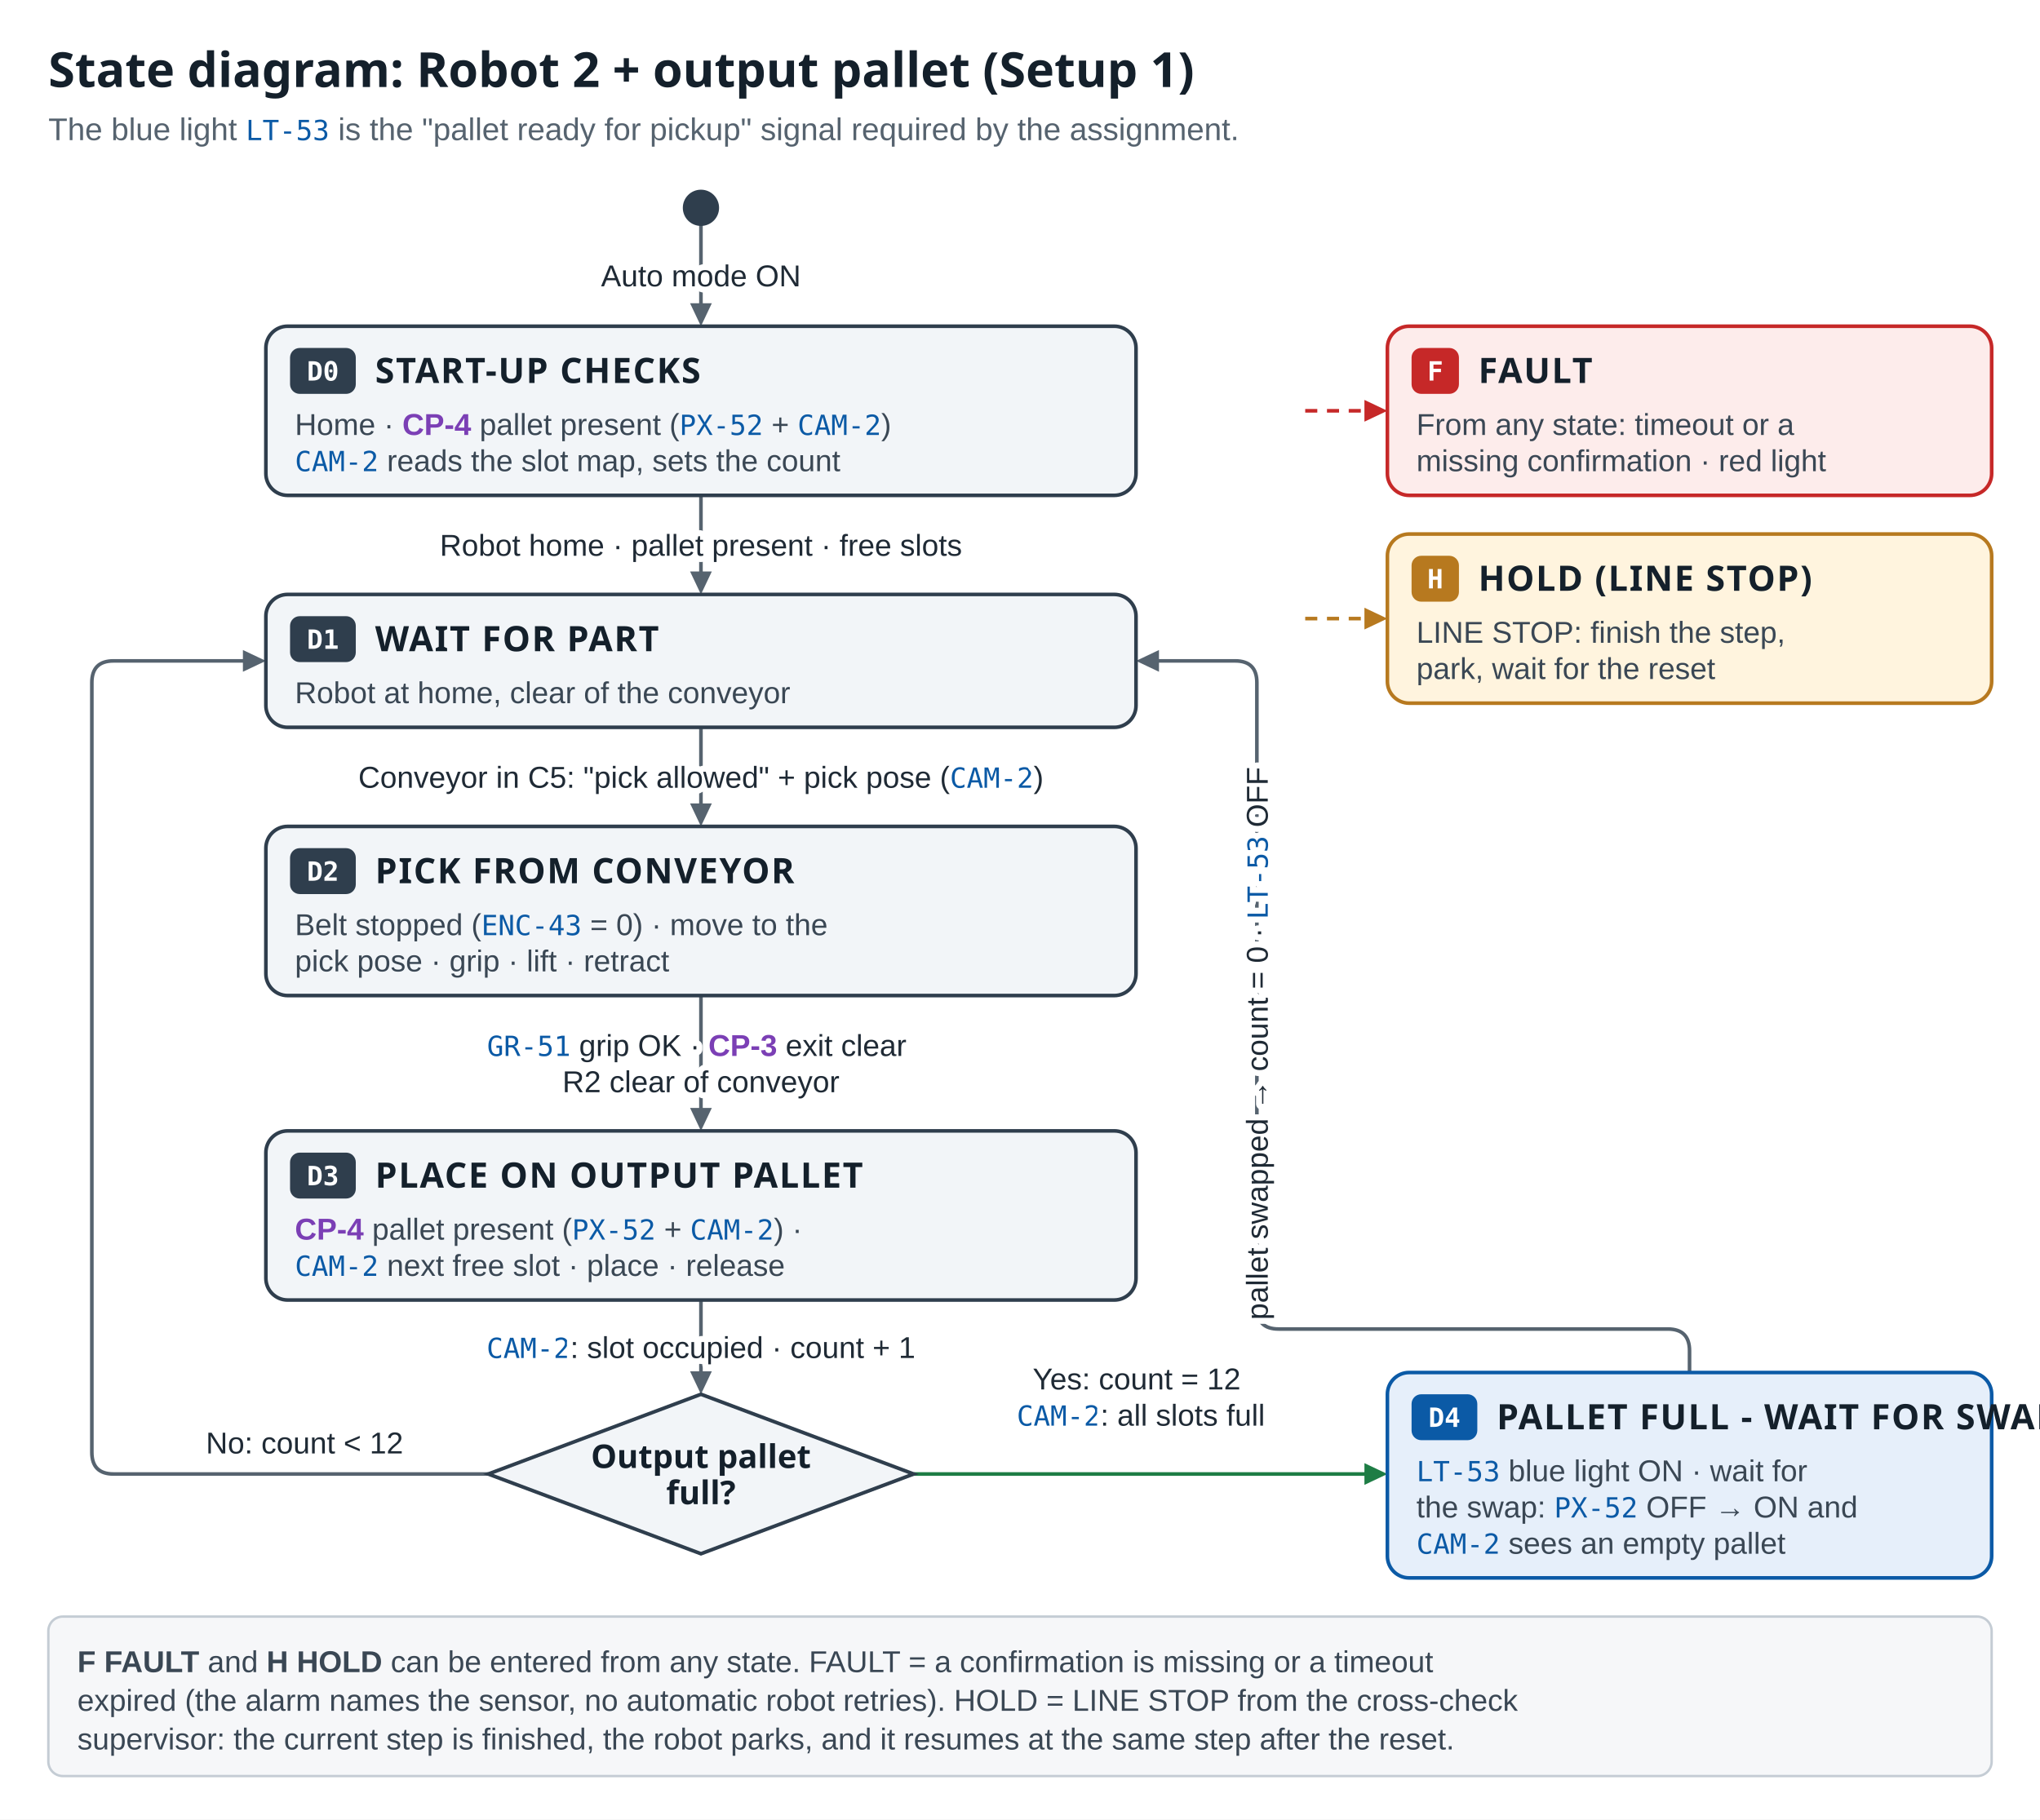
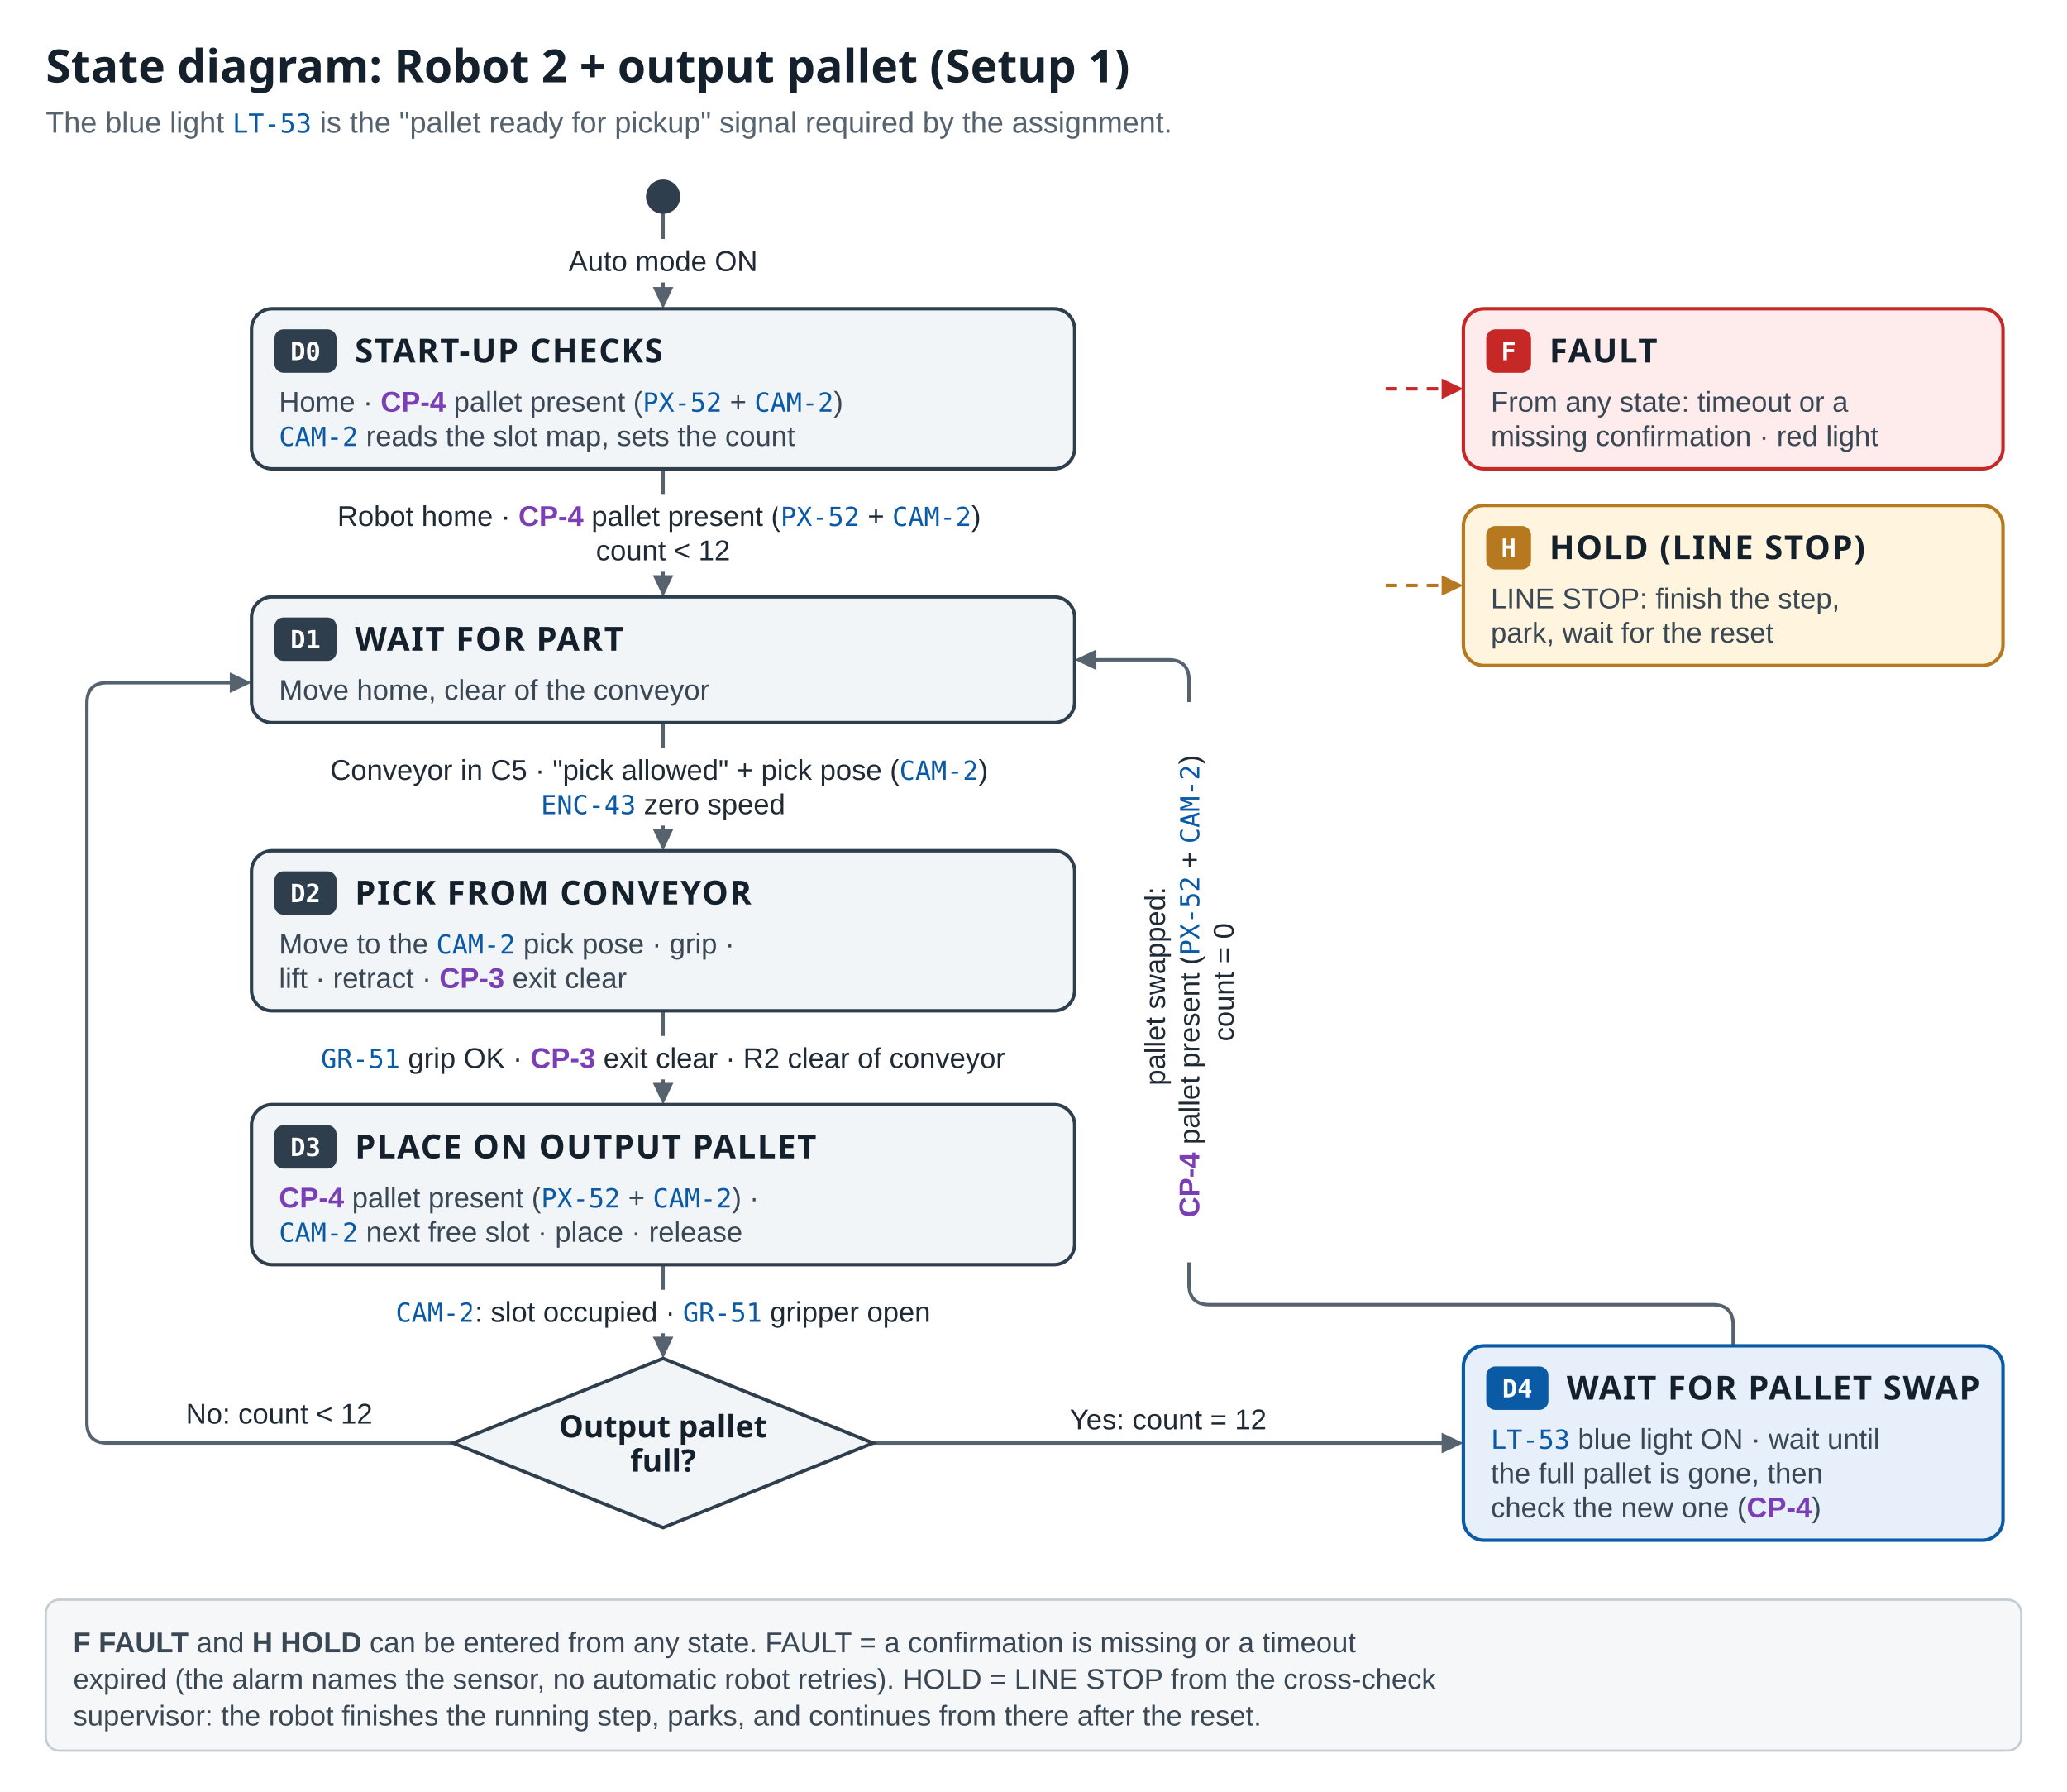
- <svg xmlns="http://www.w3.org/2000/svg" class="dg-root" viewBox="0 0 844 753" width="844" height="753" font-family="'Barlow', 'Segoe UI', Arial, sans-serif" role="img" aria-label="State diagram: Robot 2 + output pallet (Setup 1)">
+ <svg xmlns="http://www.w3.org/2000/svg" class="dg-root" viewBox="0 0 904 783.5" width="904" height="783.5" font-family="'Barlow', 'Segoe UI', Arial, sans-serif" role="img" aria-label="State diagram: Robot 2 + output pallet (Setup 1)">
  <style>
.dg-root{font-family:'Barlow','Segoe UI',Arial,sans-serif}
.dg-bg{fill:var(--dg-bg,#ffffff)}
.dg-title{font-family:'Barlow Semi Condensed','Barlow','Segoe UI',sans-serif;font-weight:700;font-size:20px;fill:var(--dg-ink,#14202b)}
.dg-sub{font-size:13px;fill:var(--dg-muted,#56636f)}
.dg-st-rect{fill:var(--dg-st,#f2f5f8);stroke:var(--dg-line,#2f3e4d);stroke-width:1.5}
.dg-st-title{font-family:'Barlow Semi Condensed','Barlow','Segoe UI',sans-serif;font-weight:700;font-size:14.5px;fill:var(--dg-ink,#14202b);letter-spacing:.04em}
.dg-st-do{font-size:12.5px;fill:var(--dg-soft,#3a4754)}
.dg-st-chip{fill:var(--dg-line,#2f3e4d)}
.dg-st-chiptext{font-family:'IBM Plex Mono',Consolas,monospace;font-weight:600;font-size:11px;fill:var(--dg-chipink,#ffffff)}
.dg-tr{fill:none;stroke:var(--dg-arrow,#56636f);stroke-width:1.5}
.dg-head{fill:var(--dg-arrow,#56636f)}
.dg-dash{stroke-dasharray:5 4}
.dg-trk-fault .dg-tr{stroke:var(--dg-red,#c62828)} .dg-trk-fault .dg-head{fill:var(--dg-red,#c62828)}
.dg-trk-hold .dg-tr{stroke:var(--dg-amber,#b7791f)} .dg-trk-hold .dg-head{fill:var(--dg-amber,#b7791f)}
.dg-trk-ok .dg-tr{stroke:var(--dg-green,#1e7d45)} .dg-trk-ok .dg-head{fill:var(--dg-green,#1e7d45)}
.dg-guard{font-size:12.5px;fill:var(--dg-ink2,#1f2a35)}
.dg-halo{paint-order:stroke;stroke:var(--dg-bg,#ffffff);stroke-width:5px;stroke-linejoin:round}
.dg-tag{font-family:'IBM Plex Mono',Consolas,monospace;font-size:11.5px;font-weight:500;fill:var(--dg-blue,#0b5aa6)}
.dg-cp{font-weight:700;fill:var(--dg-cp,#7b3fb5)}
.dg-b{font-weight:700}
.dg-small{font-size:11.5px}
.dg-init{fill:var(--dg-line,#2f3e4d)}
.dg-k-wait .dg-st-rect{stroke-dasharray:5 3}
.dg-k-fault .dg-st-rect{fill:var(--dg-red-t,#fdeceb);stroke:var(--dg-red,#c62828)} .dg-k-fault .dg-st-chip{fill:var(--dg-red,#c62828)}
.dg-k-hold .dg-st-rect{fill:var(--dg-amber-t,#fff4de);stroke:var(--dg-amber,#b7791f)} .dg-k-hold .dg-st-chip{fill:var(--dg-amber,#b7791f)}
.dg-k-ok .dg-st-rect{fill:var(--dg-green-t,#e7f5ec);stroke:var(--dg-green,#1e7d45)} .dg-k-ok .dg-st-chip{fill:var(--dg-green,#1e7d45)}
.dg-k-warn .dg-st-rect{fill:var(--dg-amber-t,#fff4de);stroke:var(--dg-amber,#b7791f)} .dg-k-warn .dg-st-chip{fill:var(--dg-amber,#b7791f)}
.dg-k-stop .dg-st-rect{fill:var(--dg-red-t,#fdeceb);stroke:var(--dg-red,#c62828)} .dg-k-stop .dg-st-chip{fill:var(--dg-red,#c62828)}
.dg-k-op .dg-st-rect{fill:var(--dg-blue-t,#e6effa);stroke:var(--dg-blue,#0b5aa6)} .dg-k-op .dg-st-chip{fill:var(--dg-blue,#0b5aa6)}
.dg-k-check .dg-st-rect{fill:var(--dg-cp-t,#f3ecfa);stroke:var(--dg-cp,#7b3fb5)} .dg-k-check .dg-st-chip{fill:var(--dg-cp,#7b3fb5)}
.dg-band{stroke:none}
.dg-band-idle{fill:var(--dg-amber-b,#fff5e0)} .dg-band-run{fill:var(--dg-blue-b,#e9f1fb)}
.dg-band-stop{fill:var(--dg-green-b,#eaf6ee)} .dg-band-move{fill:var(--dg-gray-b,#eef1f4)}
.dg-band-label{font-family:'Barlow Semi Condensed','Barlow',sans-serif;font-weight:700;font-size:11.5px;letter-spacing:.08em;fill:var(--dg-muted,#56636f)}
.dg-band-label.idle{fill:var(--dg-amber-d,#9a6212)} .dg-band-label.run{fill:var(--dg-blue,#0b5aa6)} .dg-band-label.stop{fill:var(--dg-green,#1e7d45)}
.dg-note-rect{fill:var(--dg-note,#f6f7f9);stroke:var(--dg-rule,#c4ccd4);stroke-width:1}
.dg-note{font-size:12.5px;fill:var(--dg-soft,#3a4754)}
.dg-choice{fill:var(--dg-st,#f2f5f8);stroke:var(--dg-line,#2f3e4d);stroke-width:1.5}
.dg-choice-t{font-family:'Barlow Semi Condensed','Barlow',sans-serif;font-weight:700;font-size:13.5px;fill:var(--dg-ink,#14202b)}
.dg-node{fill:var(--dg-st,#f2f5f8);stroke:var(--dg-line,#2f3e4d);stroke-width:1.4}
.dg-node.ok{fill:var(--dg-green-t,#e7f5ec);stroke:var(--dg-green,#1e7d45)}
.dg-node.warn{fill:var(--dg-amber-t,#fff4de);stroke:var(--dg-amber,#b7791f)}
.dg-node.stop{fill:var(--dg-red-t,#fdeceb);stroke:var(--dg-red,#c62828)}
.dg-node.check{fill:var(--dg-cp-t,#f3ecfa);stroke:var(--dg-cp,#7b3fb5)}
.dg-node.op{fill:var(--dg-blue-t,#e6effa);stroke:var(--dg-blue,#0b5aa6)}
.dg-node-t{font-family:'Barlow Semi Condensed','Barlow',sans-serif;font-weight:700;font-size:14px;fill:var(--dg-ink,#14202b)}
.dg-node-s{font-size:12.5px;fill:var(--dg-soft,#3a4754)}
.dg-owner{font-family:'Barlow Semi Condensed','Barlow',sans-serif;font-weight:700;font-size:10.5px;letter-spacing:.08em;fill:#ffffff}
.dg-owner-r{fill:#2f3e4d}
.dg-owner-r.op,.dg-owner-r.light{fill:#0b5aa6} .dg-owner-r.cnc{fill:#a0521d} .dg-owner-r.conv{fill:#2f6f5e} .dg-owner-r.r2{fill:#806000}
.dg-owner-r.cam{fill:#7b3fb5} .dg-owner-r.gauge{fill:#a33a3a} .dg-owner-r.ok{fill:#1e7d45} .dg-owner-r.nok{fill:#c62828}
.dg-conn{fill:var(--dg-bg,#ffffff);stroke:var(--dg-line,#2f3e4d);stroke-width:1.5}
.dg-conn-t{font-family:'Barlow Semi Condensed','Barlow',sans-serif;font-weight:700;font-size:13px;fill:var(--dg-ink,#14202b)}
.dg-num{font-family:'Barlow Semi Condensed','Barlow',sans-serif;font-weight:700;font-size:14px;fill:var(--dg-muted,#56636f)}
.dg-active .dg-st-rect,.dg-active .dg-node,.dg-active .dg-choice{stroke:var(--dg-active,#0a66e8);stroke-width:3.2;fill:var(--dg-active-t,#dde9fc)}
.dg-active .dg-st-chip{fill:var(--dg-active,#0a66e8)}
.dg-flash .dg-tr{stroke:var(--dg-active,#0a66e8);stroke-width:3} .dg-flash .dg-head{fill:var(--dg-active,#0a66e8)}
/* layout drawing */
.ly-fence{fill:none;stroke:var(--dg-rule,#aab4be);stroke-width:1.3;stroke-dasharray:2 5}
.ly-aisle{font-family:'Barlow Semi Condensed','Barlow',sans-serif;font-weight:700;font-size:11px;letter-spacing:.14em;fill:var(--dg-muted,#56636f)}
.ly-mach{fill:var(--ly-mach,#dfe5ea);stroke:var(--dg-line,#2f3e4d);stroke-width:1.6}
.ly-mach-in{fill:var(--ly-mach-in,#eef2f5);stroke:var(--ly-rule2,#9aa6b1);stroke-width:1}
.ly-pallet{fill:var(--ly-pallet,#e9dcc6);stroke:var(--ly-pallet-s,#8a6d3b);stroke-width:1.5}
.ly-slot{fill:none;stroke:var(--ly-slot,#b39a6e);stroke-width:.9;stroke-dasharray:2 2}
.ly-part{fill:var(--ly-raw,#a9b2ba);stroke:var(--ly-raw-s,#56626c);stroke-width:1.1}
.ly-part.fin{fill:var(--ly-fin,#dfe8f0);stroke:var(--ly-fin-s,#43698c)}
.ly-part.nok{stroke:var(--dg-red,#c62828);stroke-width:2.2}
.ly-pocket{fill:none;stroke:var(--ly-fin-s,#43698c);stroke-width:.9}
.ly-belt{fill:var(--ly-belt,#39414a)}
.ly-frame{fill:var(--ly-frame,#8d98a3)}
.ly-roller{stroke:var(--ly-roller,#5b646d);stroke-width:1.1}
.ly-stop{fill:var(--dg-red,#c62828)}
.ly-robot{fill:var(--ly-robot,#2c4a66);stroke:var(--ly-robot-s,#15283a);stroke-width:1.5}
.ly-robot-t{font-family:'Barlow Semi Condensed','Barlow',sans-serif;font-weight:700;font-size:11.5px;fill:#ffffff;letter-spacing:.04em}
.ly-link{stroke:var(--ly-link,#5f7d99);stroke-width:13;stroke-linecap:round;fill:none}
.ly-link2{stroke:var(--ly-link2,#7f9ab3);stroke-width:10;stroke-linecap:round;fill:none}
.ly-joint{fill:var(--ly-joint,#243a52)}
.ly-finger{stroke:var(--ly-joint,#243a52);stroke-width:3.2;stroke-linecap:round}
.ly-door{fill:var(--ly-door,#6f8193);stroke:var(--dg-line,#2f3e4d);stroke-width:1}
.ly-track{stroke:var(--ly-rule2,#9aa6b1);stroke-width:1.1;stroke-dasharray:3 3}
.ly-handle{fill:var(--dg-line,#2f3e4d)}
.ly-label{font-family:'Barlow Semi Condensed','Barlow',sans-serif;font-weight:700;font-size:14px;fill:var(--dg-ink,#14202b);letter-spacing:.05em}
.ly-sub{font-size:11.5px;fill:var(--dg-soft,#3a4754)}
.ly-tag{font-family:'IBM Plex Mono',Consolas,monospace;font-size:11px;font-weight:600;fill:var(--dg-blue,#0b5aa6)}
.ly-tag.cam{fill:var(--dg-cp,#7b3fb5)} .ly-tag.saf{fill:var(--ly-safety,#946c00)}
.ly-sens{fill:var(--dg-bg,#ffffff);stroke:var(--dg-blue,#0b5aa6);stroke-width:1.6}
.ly-sens.safety{stroke:var(--ly-safety,#c79400)}
.ly-led{fill:var(--ly-led-off,#c3cad1)}
.ly-led.on{fill:var(--ly-led-on,#1ea453)}
.ly-led.bad{fill:var(--dg-red,#d32f2f)}
.ly-beam{stroke:var(--ly-beam,#d33b3b);stroke-width:1.1;stroke-dasharray:2 3;opacity:.8}
.ly-fov{fill:var(--ly-fov,rgba(123,63,181,.045));stroke:var(--dg-cp,#7b3fb5);stroke-width:1.3;stroke-dasharray:7 4}
.ly-roi{fill:none;stroke:var(--dg-cp,#7b3fb5);stroke-width:1.1;stroke-dasharray:2 2}
.ly-roi-t{font-family:'IBM Plex Mono',Consolas,monospace;font-size:10px;font-weight:600;fill:var(--dg-cp,#7b3fb5)}
.ly-roi-t.on-belt{fill:#d9c5f5}
.ly-cam{fill:var(--dg-cp,#7b3fb5)}
.ly-nok{fill:var(--ly-nok,#fbe3e1);stroke:var(--dg-red,#c62828);stroke-width:1.6}
.ly-nok-h{stroke:var(--dg-red,#c62828);stroke-width:.9;opacity:.35}
.ly-gauge{fill:var(--ly-gauge,#e9eef3);stroke:var(--dg-line,#2f3e4d);stroke-width:1.5}
.ly-datum{fill:var(--dg-line,#2f3e4d)}
.ly-laser{fill:var(--dg-red,#c62828)}
.ly-cab{fill:var(--ly-mach,#dfe5ea);stroke:var(--dg-line,#2f3e4d);stroke-width:1.3}
.ly-lamp-r{fill:#d32f2f} .ly-lamp-a{fill:#f2a900} .ly-lamp-g{fill:#1e9e52} .ly-lamp-b{fill:#1565c0}
.ly-lamp-off{opacity:.2}
.ly-scan{fill:var(--ly-scan,rgba(199,148,0,.09));stroke:var(--ly-safety,#c79400);stroke-width:1.1;stroke-dasharray:3 3}
.ly-flow{fill:none;stroke:#ffffff;stroke-width:1.8;opacity:.75}
.ly-note{font-size:11.5px;font-style:italic;fill:var(--dg-muted,#56636f)}
.ly-legend{font-size:12px;fill:var(--dg-soft,#3a4754)}
/* timing chart */
.gt-grid{stroke:var(--dg-rule,#d5dbe1);stroke-width:1}
.gt-axis{font-size:11.5px;fill:var(--dg-muted,#56636f)}
.gt-row{font-family:'Barlow Semi Condensed','Barlow',sans-serif;font-weight:700;font-size:13.5px;fill:var(--dg-ink,#14202b)}
.gt-bar-t{font-size:11.5px;fill:#ffffff;font-weight:600}
.gt-bar-t.dark{fill:var(--dg-ink,#14202b)}
.gt-mach{fill:#3f73b5} .gt-idle{fill:#e3a21a} .gt-door{fill:#2f3e4d} .gt-move{fill:#7d8b98} .gt-wait{fill:var(--dg-gray-b,#eef1f4);stroke:var(--dg-rule,#c4ccd4)} .gt-belt{fill:#2f6f5e} .gt-gauge{fill:#a33a3a}
.gt-kpi{font-family:'Barlow Semi Condensed','Barlow',sans-serif;font-weight:700;font-size:15px;fill:var(--dg-ink,#14202b)}
.gt-break{fill:var(--dg-bg,#ffffff);stroke:var(--dg-muted,#56636f);stroke-width:1.2}
.pill-t{font-family:'IBM Plex Mono',Consolas,monospace;font-size:10.5px;font-weight:600}
</style>
-   <rect class="dg-bg" x="0" y="0" width="844" height="753" />
+   <rect class="dg-bg" x="0" y="0" width="904" height="783.5" />
  <text class="dg-title" x="20" y="36">State diagram: Robot 2 + output pallet (Setup 1)</text>
  <text class="dg-sub" x="20" y="58">The blue light <tspan class="dg-tag">LT-53</tspan> is the "pallet ready for pickup" signal required by the assignment.</text>
  <g class="dg-trg">
-     <path class="dg-tr" d="M290 93 L290 130" />
+     <path class="dg-tr" d="M290 93 L290 104.5" />
+     <path class="dg-tr" d="M290 123.5 L290 130" />
    <polygon class="dg-head" points="290,135 294.5,125.5 285.5,125.5" />
  </g>
-   <g class="dg-trg">
-     <path class="dg-tr" d="M290 205 L290 241" />
-     <polygon class="dg-head" points="290,246 294.5,236.5 285.5,236.5" />
-   </g>
-   <g class="dg-trg">
-     <path class="dg-tr" d="M290 301 L290 337" />
-     <polygon class="dg-head" points="290,342 294.5,332.5 285.5,332.5" />
-   </g>
-   <g class="dg-trg">
-     <path class="dg-tr" d="M290 412 L290 463" />
-     <polygon class="dg-head" points="290,468 294.5,458.5 285.5,458.5" />
-   </g>
-   <g class="dg-trg">
-     <path class="dg-tr" d="M290 538 L290 572" />
-     <polygon class="dg-head" points="290,577 294.5,567.5 285.5,567.5" />
-   </g>
-   <g class="dg-trg">
-     <path class="dg-tr" d="M202 610 L47 610 Q38 610 38 601 L38 282.5 Q38 273.5 47 273.5 L105 273.5" />
-     <polygon class="dg-head" points="110,273.5 100.5,269 100.5,278" />
-   </g>
-   <g class="dg-trg dg-trk-ok">
-     <path class="dg-tr" d="M378 610 L569 610" />
-     <polygon class="dg-head" points="574,610 564.5,605.5 564.5,614.5" />
-   </g>
-   <g class="dg-trg">
-     <path class="dg-tr" d="M699 568 L699 559 Q699 550 690 550 L529 550 Q520 550 520 541 L520 282.5 Q520 273.5 511 273.5 L475 273.5" />
-     <polygon class="dg-head" points="470,273.5 479.5,278 479.5,269" />
+   <g class="dg-trg" data-tr="D0&gt;D1">
+     <path class="dg-tr" d="M290 205 L290 216" />
+     <path class="dg-tr" d="M290 250 L290 256" />
+     <polygon class="dg-head" points="290,261 294.5,251.5 285.5,251.5" />
+   </g>
+   <g class="dg-trg" data-tr="D1&gt;D2">
+     <path class="dg-tr" d="M290 316 L290 327" />
+     <path class="dg-tr" d="M290 361 L290 367" />
+     <polygon class="dg-head" points="290,372 294.5,362.5 285.5,362.5" />
+   </g>
+   <g class="dg-trg" data-tr="D2&gt;D3">
+     <path class="dg-tr" d="M290 442 L290 453" />
+     <path class="dg-tr" d="M290 472 L290 478" />
+     <polygon class="dg-head" points="290,483 294.5,473.5 285.5,473.5" />
+   </g>
+   <g class="dg-trg" data-tr="D3&gt;Q_D3">
+     <path class="dg-tr" d="M290 553 L290 564" />
+     <path class="dg-tr" d="M290 583 L290 589" />
+     <polygon class="dg-head" points="290,594 294.5,584.5 285.5,584.5" />
+   </g>
+   <g class="dg-trg" data-tr="Q_D3&gt;D4">
+     <path class="dg-tr" d="M381.8 631 L635 631" />
+     <polygon class="dg-head" points="640,631 630.5,626.5 630.5,635.5" />
+   </g>
+   <g class="dg-trg" data-tr="Q_D3&gt;D1">
+     <path class="dg-tr" d="M198.2 631 L47 631 Q38 631 38 622 L38 307.5 Q38 298.5 47 298.5 L105 298.5" />
+     <polygon class="dg-head" points="110,298.5 100.5,294 100.5,303" />
+   </g>
+   <g class="dg-trg" data-tr="D4&gt;D1">
+     <path class="dg-tr" d="M758 588.5 L758 579.5 Q758 570.5 749 570.5 L529 570.5 Q520 570.5 520 561.5 L520 552" />
+     <path class="dg-tr" d="M520 307 L520 297.5 Q520 288.5 511 288.5 L475 288.5" />
+     <polygon class="dg-head" points="470,288.5 479.5,293 479.5,284" />
  </g>
  <g class="dg-trg dg-trk-fault">
-     <path class="dg-tr dg-dash" d="M540 170 L569 170" />
-     <polygon class="dg-head" points="574,170 564.5,165.5 564.5,174.5" />
+     <path class="dg-tr dg-dash" d="M606 170 L635 170" />
+     <polygon class="dg-head" points="640,170 630.5,165.5 630.5,174.5" />
  </g>
  <g class="dg-trg dg-trk-hold">
-     <path class="dg-tr dg-dash" d="M540 256 L569 256" />
-     <polygon class="dg-head" points="574,256 564.5,251.5 564.5,260.5" />
+     <path class="dg-tr dg-dash" d="M606 256 L635 256" />
+     <polygon class="dg-head" points="640,256 630.5,251.5 630.5,260.5" />
  </g>
  <circle class="dg-init" cx="290" cy="86" r="7.5" />
  <g class="dg-state" data-state="D0">
    <rect class="dg-st-rect" x="110" y="135" width="360" height="70" rx="9" />
    <rect class="dg-st-chip" x="120" y="144" width="27.2" height="19" rx="4" />
    <text class="dg-st-chiptext" x="133.6" y="157.5" text-anchor="middle">D0</text>
    <text class="dg-st-title" x="155.2" y="158.5">START-UP CHECKS</text>
    <text class="dg-st-do" x="122" y="180">Home · <tspan class="dg-cp">CP-4</tspan> pallet present (<tspan class="dg-tag">PX-52</tspan> + <tspan class="dg-tag">CAM-2</tspan>)</text>
    <text class="dg-st-do" x="122" y="195">
      <tspan class="dg-tag">CAM-2</tspan> reads the slot map, sets the count</text>
  </g>
  <g class="dg-state" data-state="D1">
-     <rect class="dg-st-rect" x="110" y="246" width="360" height="55" rx="9" />
-     <rect class="dg-st-chip" x="120" y="255" width="27.2" height="19" rx="4" />
-     <text class="dg-st-chiptext" x="133.6" y="268.5" text-anchor="middle">D1</text>
-     <text class="dg-st-title" x="155.2" y="269.5">WAIT FOR PART</text>
-     <text class="dg-st-do" x="122" y="291">Robot at home, clear of the conveyor</text>
+     <rect class="dg-st-rect" x="110" y="261" width="360" height="55" rx="9" />
+     <rect class="dg-st-chip" x="120" y="270" width="27.2" height="19" rx="4" />
+     <text class="dg-st-chiptext" x="133.6" y="283.5" text-anchor="middle">D1</text>
+     <text class="dg-st-title" x="155.2" y="284.5">WAIT FOR PART</text>
+     <text class="dg-st-do" x="122" y="306">Move home, clear of the conveyor</text>
  </g>
  <g class="dg-state" data-state="D2">
-     <rect class="dg-st-rect" x="110" y="342" width="360" height="70" rx="9" />
-     <rect class="dg-st-chip" x="120" y="351" width="27.2" height="19" rx="4" />
-     <text class="dg-st-chiptext" x="133.6" y="364.5" text-anchor="middle">D2</text>
-     <text class="dg-st-title" x="155.2" y="365.5">PICK FROM CONVEYOR</text>
-     <text class="dg-st-do" x="122" y="387">Belt stopped (<tspan class="dg-tag">ENC-43</tspan> = 0) · move to the</text>
-     <text class="dg-st-do" x="122" y="402">pick pose · grip · lift · retract</text>
+     <rect class="dg-st-rect" x="110" y="372" width="360" height="70" rx="9" />
+     <rect class="dg-st-chip" x="120" y="381" width="27.2" height="19" rx="4" />
+     <text class="dg-st-chiptext" x="133.6" y="394.5" text-anchor="middle">D2</text>
+     <text class="dg-st-title" x="155.2" y="395.5">PICK FROM CONVEYOR</text>
+     <text class="dg-st-do" x="122" y="417">Move to the <tspan class="dg-tag">CAM-2</tspan> pick pose · grip ·</text>
+     <text class="dg-st-do" x="122" y="432">lift · retract · <tspan class="dg-cp">CP-3</tspan> exit clear</text>
  </g>
  <g class="dg-state" data-state="D3">
-     <rect class="dg-st-rect" x="110" y="468" width="360" height="70" rx="9" />
-     <rect class="dg-st-chip" x="120" y="477" width="27.2" height="19" rx="4" />
-     <text class="dg-st-chiptext" x="133.6" y="490.5" text-anchor="middle">D3</text>
-     <text class="dg-st-title" x="155.2" y="491.5">PLACE ON OUTPUT PALLET</text>
-     <text class="dg-st-do" x="122" y="513">
+     <rect class="dg-st-rect" x="110" y="483" width="360" height="70" rx="9" />
+     <rect class="dg-st-chip" x="120" y="492" width="27.2" height="19" rx="4" />
+     <text class="dg-st-chiptext" x="133.6" y="505.5" text-anchor="middle">D3</text>
+     <text class="dg-st-title" x="155.2" y="506.5">PLACE ON OUTPUT PALLET</text>
+     <text class="dg-st-do" x="122" y="528">
      <tspan class="dg-cp">CP-4</tspan> pallet present (<tspan class="dg-tag">PX-52</tspan> + <tspan class="dg-tag">CAM-2</tspan>) ·</text>
-     <text class="dg-st-do" x="122" y="528">
+     <text class="dg-st-do" x="122" y="543">
      <tspan class="dg-tag">CAM-2</tspan> next free slot · place · release</text>
  </g>
-   <g class="dg-choiceg" data-state="Q1">
-     <polygon class="dg-choice" points="290,577 378,610 290,643 202,610" />
-     <text class="dg-choice-t" x="290" y="607.5" text-anchor="middle">Output pallet</text>
-     <text class="dg-choice-t" x="290" y="622.5" text-anchor="middle">full?</text>
+   <g class="dg-choiceg" data-state="Q_D3">
+     <polygon class="dg-choice" points="290,594 381.8,631 290,668 198.2,631" />
+     <text class="dg-choice-t" x="290" y="628.5" text-anchor="middle">Output pallet</text>
+     <text class="dg-choice-t" x="290" y="643.5" text-anchor="middle">full?</text>
  </g>
  <g class="dg-state dg-k-op" data-state="D4">
-     <rect class="dg-st-rect" x="574" y="568" width="250" height="85" rx="9" />
-     <rect class="dg-st-chip" x="584" y="577" width="27.2" height="19" rx="4" />
-     <text class="dg-st-chiptext" x="597.6" y="590.5" text-anchor="middle">D4</text>
-     <text class="dg-st-title" x="619.2" y="591.5">PALLET FULL - WAIT FOR SWAP</text>
-     <text class="dg-st-do" x="586" y="613">
-       <tspan class="dg-tag">LT-53</tspan> blue light ON · wait for</text>
-     <text class="dg-st-do" x="586" y="628">the swap: <tspan class="dg-tag">PX-52</tspan> OFF → ON and</text>
-     <text class="dg-st-do" x="586" y="643">
-       <tspan class="dg-tag">CAM-2</tspan> sees an empty pallet</text>
+     <rect class="dg-st-rect" x="640" y="588.5" width="236" height="85" rx="9" />
+     <rect class="dg-st-chip" x="650" y="597.5" width="27.2" height="19" rx="4" />
+     <text class="dg-st-chiptext" x="663.6" y="611" text-anchor="middle">D4</text>
+     <text class="dg-st-title" x="685.2" y="612">WAIT FOR PALLET SWAP</text>
+     <text class="dg-st-do" x="652" y="633.5">
+       <tspan class="dg-tag">LT-53</tspan> blue light ON · wait until</text>
+     <text class="dg-st-do" x="652" y="648.5">the full pallet is gone, then</text>
+     <text class="dg-st-do" x="652" y="663.5">check the new one (<tspan class="dg-cp">CP-4</tspan>)</text>
  </g>
  <g class="dg-state dg-k-fault" data-state="F">
-     <rect class="dg-st-rect" x="574" y="135" width="250" height="70" rx="9" />
-     <rect class="dg-st-chip" x="584" y="144" width="19.6" height="19" rx="4" />
-     <text class="dg-st-chiptext" x="593.8" y="157.5" text-anchor="middle">F</text>
-     <text class="dg-st-title" x="611.6" y="158.5">FAULT</text>
-     <text class="dg-st-do" x="586" y="180">From any state: timeout or a</text>
-     <text class="dg-st-do" x="586" y="195">missing confirmation · red light</text>
+     <rect class="dg-st-rect" x="640" y="135" width="236" height="70" rx="9" />
+     <rect class="dg-st-chip" x="650" y="144" width="19.6" height="19" rx="4" />
+     <text class="dg-st-chiptext" x="659.8" y="157.5" text-anchor="middle">F</text>
+     <text class="dg-st-title" x="677.6" y="158.5">FAULT</text>
+     <text class="dg-st-do" x="652" y="180">From any state: timeout or a</text>
+     <text class="dg-st-do" x="652" y="195">missing confirmation · red light</text>
  </g>
  <g class="dg-state dg-k-hold" data-state="H">
-     <rect class="dg-st-rect" x="574" y="221" width="250" height="70" rx="9" />
-     <rect class="dg-st-chip" x="584" y="230" width="19.6" height="19" rx="4" />
-     <text class="dg-st-chiptext" x="593.8" y="243.5" text-anchor="middle">H</text>
-     <text class="dg-st-title" x="611.6" y="244.5">HOLD (LINE STOP)</text>
-     <text class="dg-st-do" x="586" y="266">LINE STOP: finish the step,</text>
-     <text class="dg-st-do" x="586" y="281">park, wait for the reset</text>
-   </g>
-   <rect class="dg-note-rect" x="20" y="669" width="804" height="66" rx="6" />
-   <text class="dg-note" x="32" y="692">
+     <rect class="dg-st-rect" x="640" y="221" width="236" height="70" rx="9" />
+     <rect class="dg-st-chip" x="650" y="230" width="19.6" height="19" rx="4" />
+     <text class="dg-st-chiptext" x="659.8" y="243.5" text-anchor="middle">H</text>
+     <text class="dg-st-title" x="677.6" y="244.5">HOLD (LINE STOP)</text>
+     <text class="dg-st-do" x="652" y="266">LINE STOP: finish the step,</text>
+     <text class="dg-st-do" x="652" y="281">park, wait for the reset</text>
+   </g>
+   <rect class="dg-note-rect" x="20" y="699.5" width="864" height="66" rx="6" />
+   <text class="dg-note" x="32" y="722.5">
    <tspan class="dg-b">F FAULT</tspan> and <tspan class="dg-b">H HOLD</tspan> can be entered from any state. FAULT = a confirmation is missing or a timeout</text>
-   <text class="dg-note" x="32" y="708">expired (the alarm names the sensor, no automatic robot retries). HOLD = LINE STOP from the cross-check</text>
-   <text class="dg-note" x="32" y="724">supervisor: the current step is finished, the robot parks, and it resumes at the same step after the reset.</text>
+   <text class="dg-note" x="32" y="738.5">expired (the alarm names the sensor, no automatic robot retries). HOLD = LINE STOP from the cross-check</text>
+   <text class="dg-note" x="32" y="754.5">supervisor: the robot finishes the running step, parks, and continues from there after the reset.</text>
  <text class="dg-guard dg-halo" x="290" y="118.5" text-anchor="middle">
    <tspan x="290">Auto mode ON</tspan>
  </text>
  <text class="dg-guard dg-halo" x="290" y="230" text-anchor="middle">
-     <tspan x="290">Robot home · pallet present · free slots</tspan>
-   </text>
-   <text class="dg-guard dg-halo" x="290" y="326" text-anchor="middle">
-     <tspan x="290">Conveyor in C5: "pick allowed" + pick pose (<tspan class="dg-tag">CAM-2</tspan>)</tspan>
-   </text>
-   <text class="dg-guard dg-halo" x="290" y="437" text-anchor="middle">
+     <tspan x="290">Robot home · <tspan class="dg-cp">CP-4</tspan> pallet present (<tspan class="dg-tag">PX-52</tspan> + <tspan class="dg-tag">CAM-2</tspan>)</tspan>
+     <tspan x="290" dy="15">count &lt; 12</tspan>
+   </text>
+   <text class="dg-guard dg-halo" x="290" y="341" text-anchor="middle">
+     <tspan x="290">Conveyor in C5 · "pick allowed" + pick pose (<tspan class="dg-tag">CAM-2</tspan>)</tspan>
+     <tspan x="290" dy="15">
+       <tspan class="dg-tag">ENC-43</tspan> zero speed</tspan>
+   </text>
+   <text class="dg-guard dg-halo" x="290" y="467" text-anchor="middle">
    <tspan x="290">
-       <tspan class="dg-tag">GR-51</tspan> grip OK · <tspan class="dg-cp">CP-3</tspan> exit clear</tspan>
-     <tspan x="290" dy="15">R2 clear of conveyor</tspan>
-   </text>
-   <text class="dg-guard dg-halo" x="290" y="562" text-anchor="middle">
+       <tspan class="dg-tag">GR-51</tspan> grip OK · <tspan class="dg-cp">CP-3</tspan> exit clear · R2 clear of conveyor</tspan>
+   </text>
+   <text class="dg-guard dg-halo" x="290" y="578" text-anchor="middle">
    <tspan x="290">
-       <tspan class="dg-tag">CAM-2</tspan>: slot occupied · count + 1</tspan>
-   </text>
-   <text class="dg-guard dg-halo" x="126" y="601.5" text-anchor="middle">
-     <tspan x="126">No: count &lt; 12</tspan>
-   </text>
-   <text class="dg-guard dg-halo" x="472" y="575" text-anchor="middle">
-     <tspan x="472">Yes: count = 12</tspan>
-     <tspan x="472" dy="15">
-       <tspan class="dg-tag">CAM-2</tspan>: all slots full</tspan>
-   </text>
-   <text class="dg-guard dg-halo" x="520" y="436.3" text-anchor="middle" transform="rotate(-90 520 431.8)">
-     <tspan x="520">pallet swapped → count = 0 · <tspan class="dg-tag">LT-53</tspan> OFF</tspan>
+       <tspan class="dg-tag">CAM-2</tspan>: slot occupied · <tspan class="dg-tag">GR-51</tspan> gripper open</tspan>
+   </text>
+   <text class="dg-guard dg-halo" x="510.9" y="625" text-anchor="middle">
+     <tspan x="510.9">Yes: count = 12</tspan>
+   </text>
+   <text class="dg-guard dg-halo" x="122.1" y="622.5" text-anchor="middle">
+     <tspan x="122.1">No: count &lt; 12</tspan>
+   </text>
+   <text class="dg-guard dg-halo" x="520" y="419" text-anchor="middle" transform="rotate(-90 520 429.5)">
+     <tspan x="520">pallet swapped:</tspan>
+     <tspan x="520" dy="15">
+       <tspan class="dg-cp">CP-4</tspan> pallet present (<tspan class="dg-tag">PX-52</tspan> + <tspan class="dg-tag">CAM-2</tspan>)</tspan>
+     <tspan x="520" dy="15">count = 0</tspan>
  </text>
</svg>
